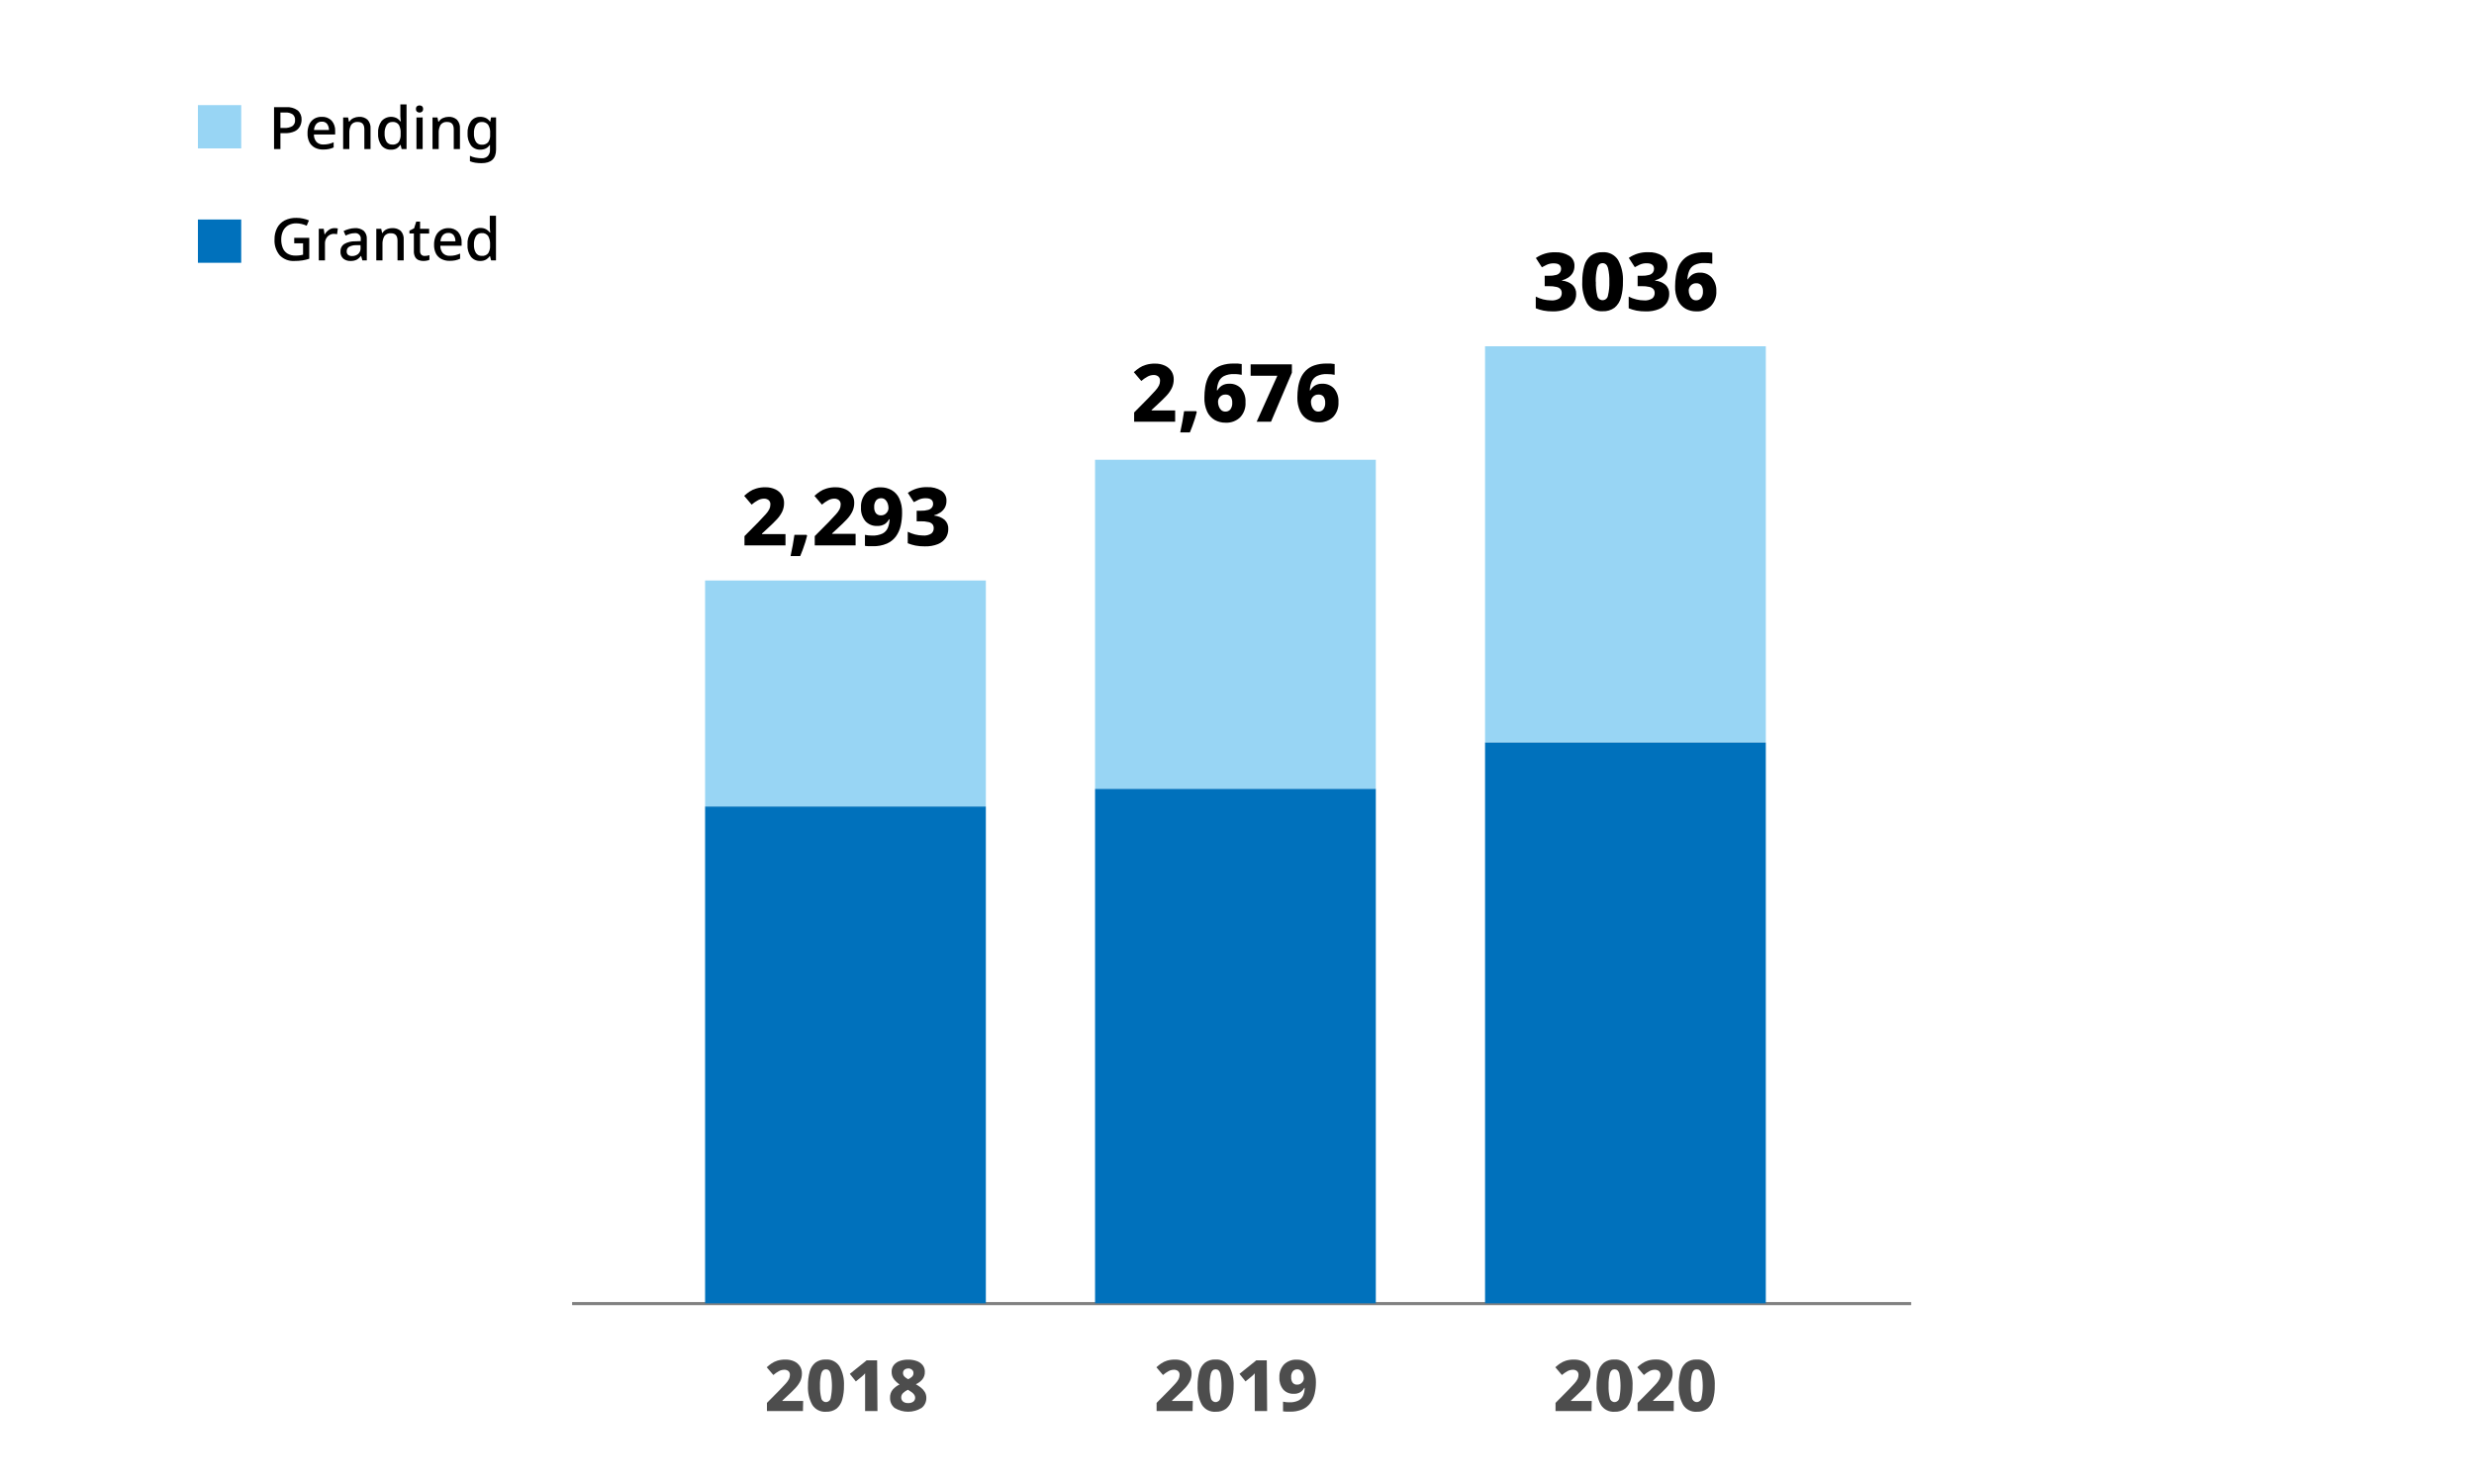
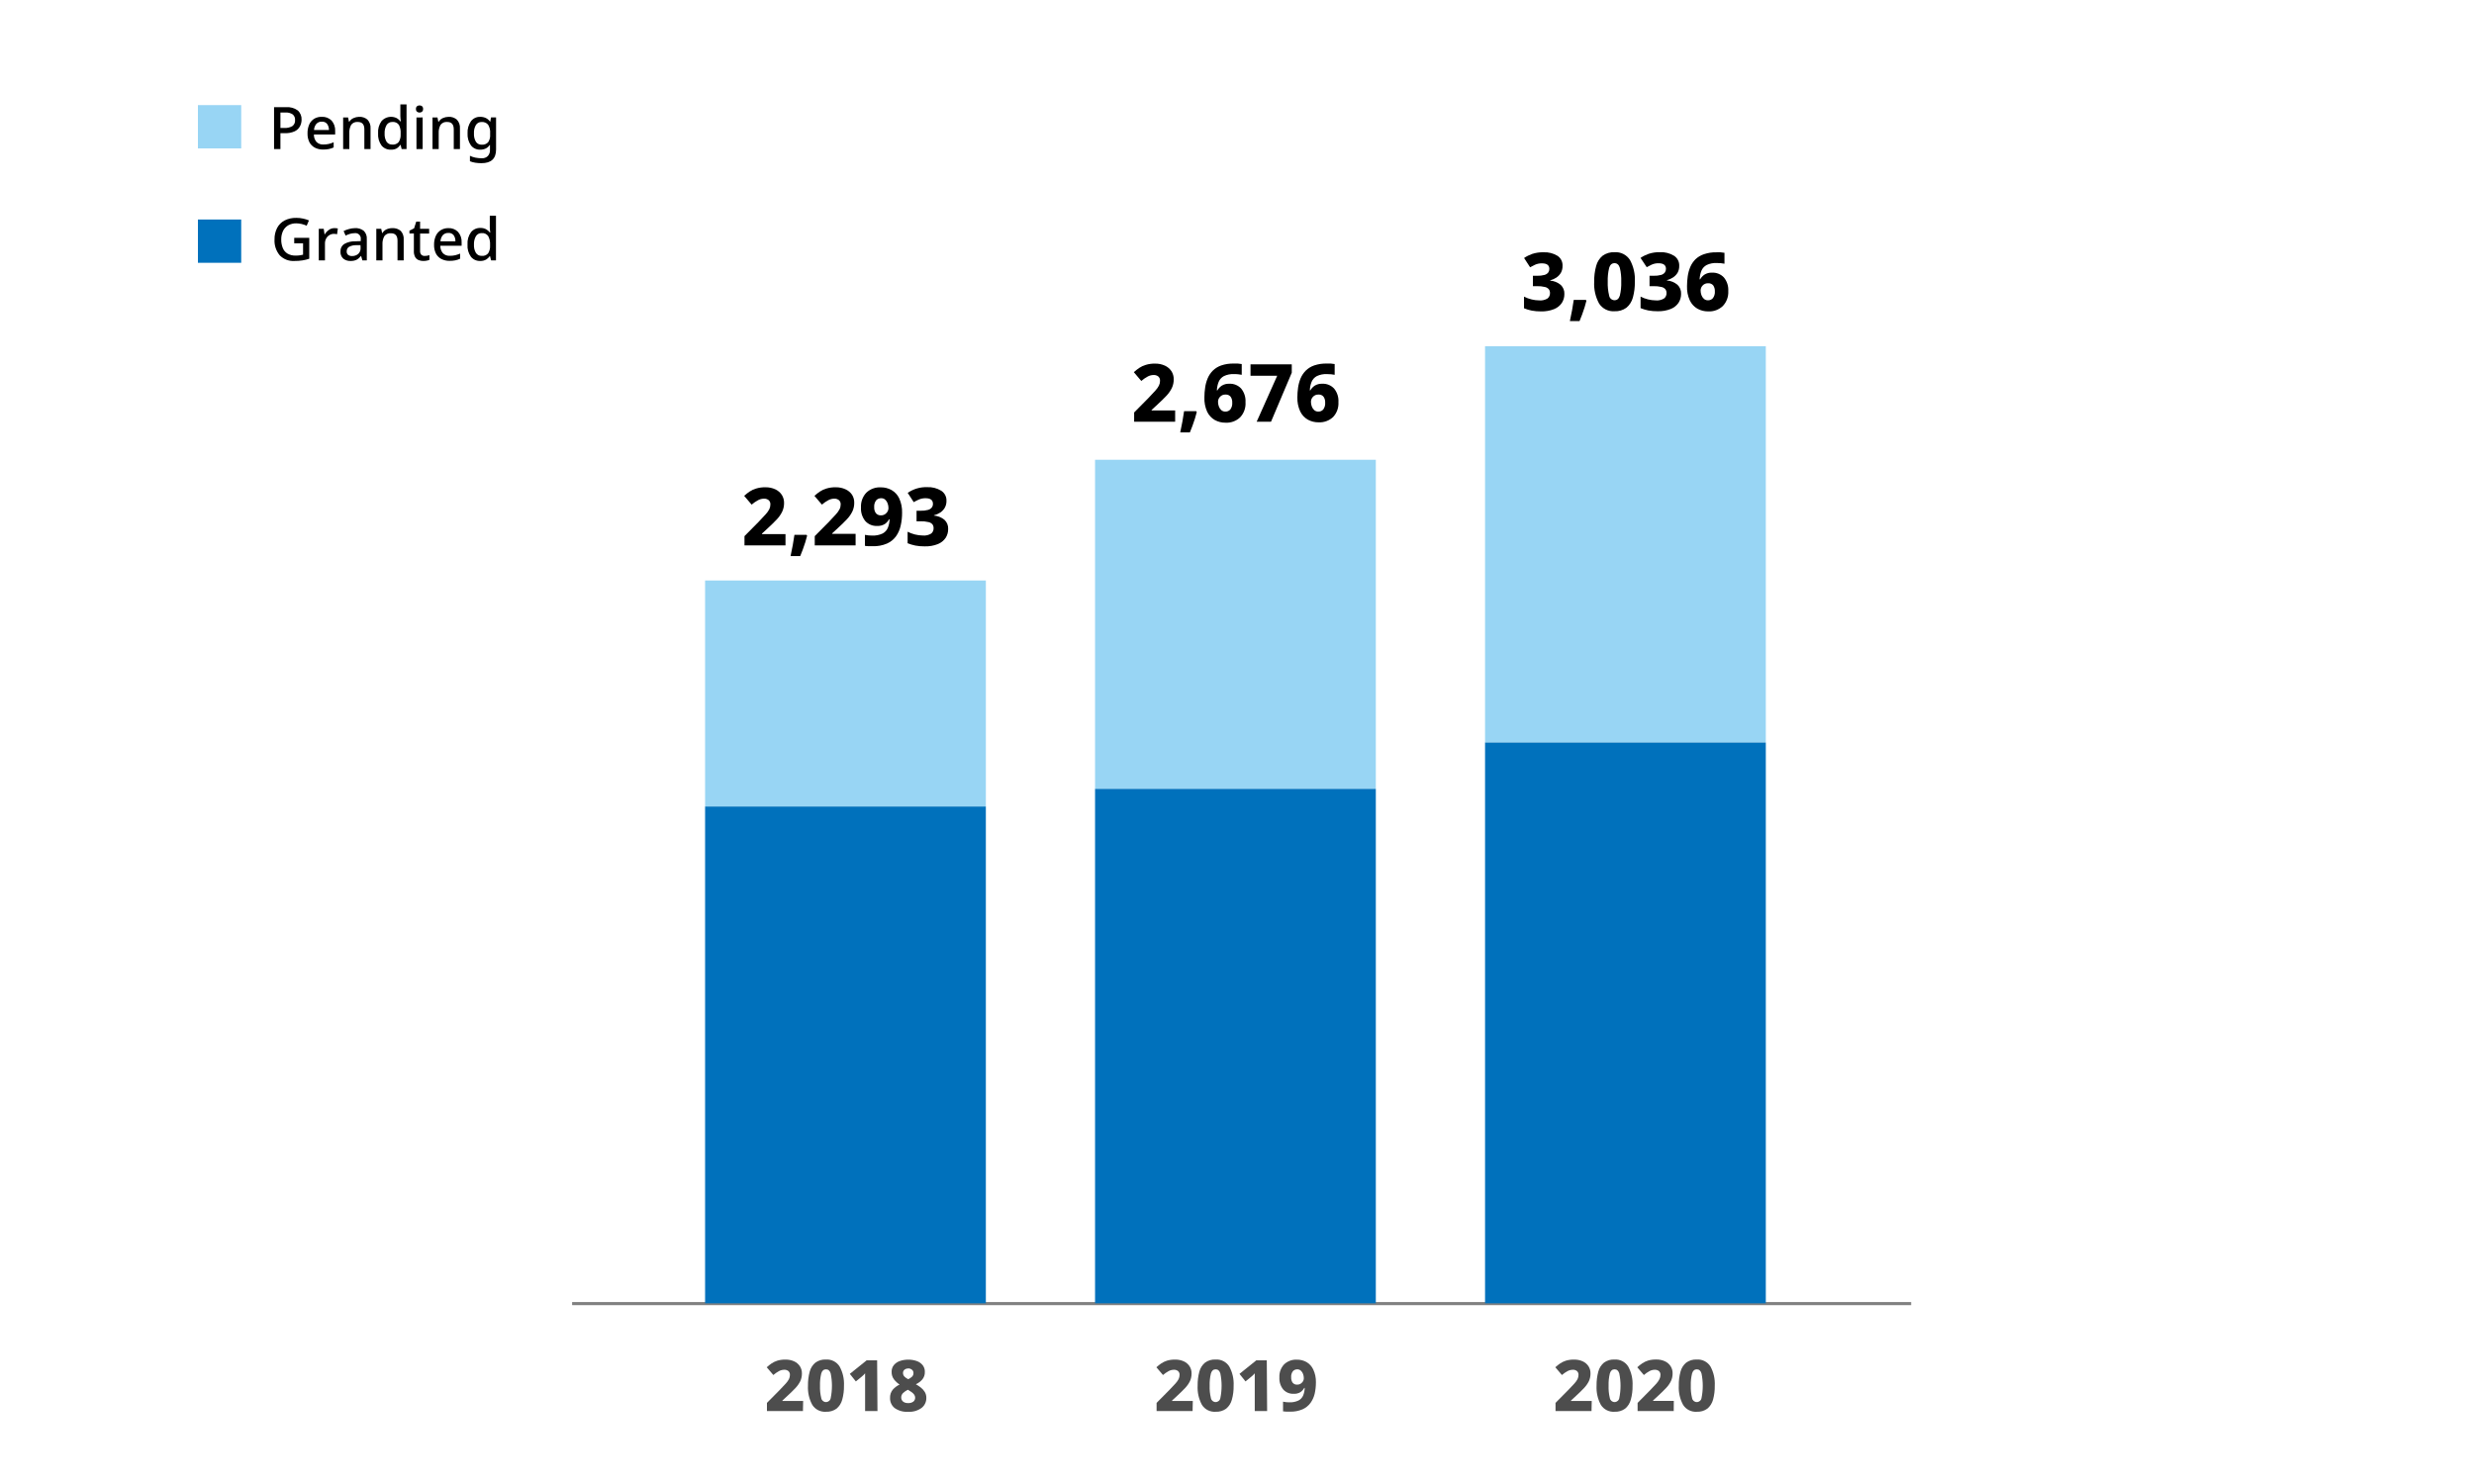
<svg xmlns="http://www.w3.org/2000/svg" viewBox="0 0 800 480">
  <defs>
    <style>.a{fill:none;stroke:gray;stroke-miterlimit:10;}.b{fill:#98d5f4;}.c{fill:#0071bc;}.d{fill:#4d4d4d;}</style>
  </defs>
  <line class="a" x1="185" y1="421.65" x2="618" y2="421.65" />
  <rect class="b" x="228" y="187.76" width="90.79" height="73.11" />
  <rect class="b" x="354.1" y="148.71" width="90.79" height="106.45" />
  <rect class="b" x="480.21" y="112" width="90.79" height="128.17" />
  <rect class="c" x="228" y="260.87" width="90.79" height="160.69" />
  <rect class="c" x="354.1" y="255.16" width="90.79" height="166.4" />
  <rect class="c" x="480.21" y="240.17" width="90.79" height="181.39" />
  <path class="d" d="M259.64,456.41H248v-2.65l4.07-4.11c.83-.86,1.49-1.57,2-2.12a7.06,7.06,0,0,0,1.05-1.46,3.11,3.11,0,0,0,.31-1.35,1.52,1.52,0,0,0-.52-1.27,2,2,0,0,0-1.3-.4,3.67,3.67,0,0,0-1.71.43,10.53,10.53,0,0,0-1.83,1.27l-2.14-2.51a15.23,15.23,0,0,1,1.52-1.21,7.3,7.3,0,0,1,1.9-.92,8.72,8.72,0,0,1,2.63-.35,6.44,6.44,0,0,1,2.85.58,4.43,4.43,0,0,1,1.84,1.59,4.14,4.14,0,0,1,.64,2.29,5.9,5.9,0,0,1-.52,2.51,9,9,0,0,1-1.57,2.23c-.69.73-1.53,1.56-2.53,2.48l-1.7,1.57v.13h6.72Z" />
  <path class="d" d="M272.91,448.2a15.81,15.81,0,0,1-.57,4.53,5.61,5.61,0,0,1-1.84,2.9,5.36,5.36,0,0,1-3.41,1,4.83,4.83,0,0,1-4.43-2.23,11.71,11.71,0,0,1-1.39-6.21,16.27,16.27,0,0,1,.56-4.54,5.62,5.62,0,0,1,1.84-2.91,5.32,5.32,0,0,1,3.42-1A4.83,4.83,0,0,1,271.5,442,11.67,11.67,0,0,1,272.91,448.2Zm-7.75,0a14.61,14.61,0,0,0,.4,4,1.55,1.55,0,0,0,3.06,0,19.9,19.9,0,0,0,0-7.94q-.4-1.35-1.53-1.35t-1.53,1.35A14.71,14.71,0,0,0,265.16,448.2Z" />
  <path class="d" d="M283.74,456.41h-4v-8.86c0-.19,0-.49,0-.89s0-.82,0-1.27,0-.84,0-1.19a7.07,7.07,0,0,1-.5.54l-.6.54-1.89,1.54-1.95-2.44,5.45-4.39h3.38Z" />
-   <path class="d" d="M293.7,439.78a8,8,0,0,1,2.72.44,4.19,4.19,0,0,1,1.92,1.32,3.37,3.37,0,0,1,.72,2.2,3.68,3.68,0,0,1-.82,2.45,6.23,6.23,0,0,1-2.08,1.55,12.3,12.3,0,0,1,1.6,1.06,5.32,5.32,0,0,1,1.27,1.41,3.53,3.53,0,0,1,.51,1.9,4,4,0,0,1-1.53,3.28,8.33,8.33,0,0,1-8.73,0,4,4,0,0,1-1.47-3.24,3.9,3.9,0,0,1,.89-2.71,7.15,7.15,0,0,1,2.19-1.64,7.63,7.63,0,0,1-1.82-1.67,3.89,3.89,0,0,1-.75-2.45,3.32,3.32,0,0,1,.72-2.17,4.31,4.31,0,0,1,1.94-1.32A8.08,8.08,0,0,1,293.7,439.78ZM291.42,452a1.69,1.69,0,0,0,.56,1.31,2.4,2.4,0,0,0,1.65.51,2.6,2.6,0,0,0,1.74-.49,1.59,1.59,0,0,0,.56-1.26,1.61,1.61,0,0,0-.34-1,3.58,3.58,0,0,0-.81-.79c-.32-.22-.62-.41-.9-.58l-.3-.19a5.94,5.94,0,0,0-1.55,1.06A1.94,1.94,0,0,0,291.42,452Zm2.25-9.36a1.83,1.83,0,0,0-1.19.39,1.29,1.29,0,0,0-.48,1.06,1.59,1.59,0,0,0,.49,1.19,4.46,4.46,0,0,0,1.18.83,5.06,5.06,0,0,0,1.18-.76,1.57,1.57,0,0,0,.53-1.26,1.28,1.28,0,0,0-.5-1.06A1.89,1.89,0,0,0,293.67,442.61Z" />
+   <path class="d" d="M293.7,439.78a8,8,0,0,1,2.72.44,4.19,4.19,0,0,1,1.92,1.32,3.37,3.37,0,0,1,.72,2.2,3.63,3.63,0,0,1-.82,2.45,6.23,6.23,0,0,1-2.08,1.55,12.3,12.3,0,0,1,1.6,1.06,5.32,5.32,0,0,1,1.27,1.41,3.53,3.53,0,0,1,.51,1.9,4,4,0,0,1-1.53,3.28,6.69,6.69,0,0,1-4.33,1.25,6.79,6.79,0,0,1-4.4-1.22,4,4,0,0,1-1.47-3.24,4,4,0,0,1,.89-2.71,7.15,7.15,0,0,1,2.19-1.64,7.4,7.4,0,0,1-1.81-1.67,3.83,3.83,0,0,1-.76-2.45,3.32,3.32,0,0,1,.72-2.17,4.31,4.31,0,0,1,1.94-1.32A8.08,8.08,0,0,1,293.7,439.78ZM291.42,452a1.69,1.69,0,0,0,.56,1.31,2.4,2.4,0,0,0,1.65.51,2.6,2.6,0,0,0,1.74-.49,1.59,1.59,0,0,0,.56-1.26,1.66,1.66,0,0,0-.33-1,3.85,3.85,0,0,0-.82-.79c-.32-.22-.62-.41-.9-.58l-.3-.19a5.94,5.94,0,0,0-1.55,1.06A1.94,1.94,0,0,0,291.42,452Zm2.26-9.36a1.84,1.84,0,0,0-1.2.39,1.29,1.29,0,0,0-.48,1.06,1.59,1.59,0,0,0,.49,1.19,4.35,4.35,0,0,0,1.19.83,5,5,0,0,0,1.17-.76,1.57,1.57,0,0,0,.53-1.26,1.28,1.28,0,0,0-.5-1.06A1.88,1.88,0,0,0,293.68,442.61Z" />
  <path class="d" d="M385.64,456.41H374v-2.65l4.07-4.11c.83-.86,1.49-1.57,2-2.12a7.06,7.06,0,0,0,1.05-1.46,3.11,3.11,0,0,0,.31-1.35,1.52,1.52,0,0,0-.52-1.27,2,2,0,0,0-1.3-.4,3.67,3.67,0,0,0-1.71.43,10.53,10.53,0,0,0-1.83,1.27l-2.14-2.51a15.23,15.23,0,0,1,1.52-1.21,7.3,7.3,0,0,1,1.9-.92,8.72,8.72,0,0,1,2.63-.35,6.44,6.44,0,0,1,2.85.58,4.43,4.43,0,0,1,1.84,1.59,4.14,4.14,0,0,1,.64,2.29,5.9,5.9,0,0,1-.52,2.51,9,9,0,0,1-1.57,2.23c-.69.73-1.53,1.56-2.53,2.48l-1.7,1.57v.13h6.72Z" />
  <path class="d" d="M398.91,448.2a15.81,15.81,0,0,1-.57,4.53,5.61,5.61,0,0,1-1.84,2.9,5.36,5.36,0,0,1-3.41,1,4.83,4.83,0,0,1-4.43-2.23,11.71,11.71,0,0,1-1.39-6.21,16.27,16.27,0,0,1,.56-4.54,5.62,5.62,0,0,1,1.84-2.91,5.32,5.32,0,0,1,3.42-1A4.83,4.83,0,0,1,397.5,442,11.67,11.67,0,0,1,398.91,448.2Zm-7.75,0a14.61,14.61,0,0,0,.4,4,1.55,1.55,0,0,0,3.06,0,19.9,19.9,0,0,0,0-7.94q-.4-1.35-1.53-1.35t-1.53,1.35A14.71,14.71,0,0,0,391.16,448.2Z" />
  <path class="d" d="M409.74,456.41h-4v-8.86c0-.19,0-.49,0-.89s0-.82,0-1.27,0-.84,0-1.19a7.07,7.07,0,0,1-.5.54l-.6.54-1.89,1.54-1.95-2.44,5.45-4.39h3.38Z" />
-   <path class="d" d="M425.52,447.09a16.26,16.26,0,0,1-.41,3.7,8.24,8.24,0,0,1-1.35,3,6.46,6.46,0,0,1-2.58,2.06,9.65,9.65,0,0,1-4.06.75c-.32,0-.7,0-1.14,0a9.29,9.29,0,0,1-1.09-.1v-3.13a9.28,9.28,0,0,0,2,.21,6.38,6.38,0,0,0,3-.59,3.33,3.33,0,0,0,1.51-1.64,7.24,7.24,0,0,0,.5-2.44h-.14a4.17,4.17,0,0,1-1.22,1.36,3.77,3.77,0,0,1-2.25.55,4.29,4.29,0,0,1-3.34-1.38,5.68,5.68,0,0,1-1.24-3.91,5.74,5.74,0,0,1,1.52-4.22,5.6,5.6,0,0,1,4.16-1.53,6.17,6.17,0,0,1,3.09.78,5.42,5.42,0,0,1,2.18,2.41A9.19,9.19,0,0,1,425.52,447.09Zm-6-4.18a1.86,1.86,0,0,0-1.45.62,2.87,2.87,0,0,0-.55,2,2.74,2.74,0,0,0,.48,1.71,1.75,1.75,0,0,0,1.47.62,2,2,0,0,0,1.54-.66,2,2,0,0,0,.6-1.39,4.16,4.16,0,0,0-.23-1.35,2.64,2.64,0,0,0-.69-1.08A1.68,1.68,0,0,0,419.54,442.91Z" />
+   <path class="d" d="M425.52,447.09a16.85,16.85,0,0,1-.4,3.7,8.42,8.42,0,0,1-1.36,3,6.46,6.46,0,0,1-2.58,2.06,9.65,9.65,0,0,1-4.06.75c-.32,0-.7,0-1.14,0a9.29,9.29,0,0,1-1.09-.1v-3.13a9.3,9.3,0,0,0,2,.21,6.36,6.36,0,0,0,3-.59,3.29,3.29,0,0,0,1.51-1.64,7.24,7.24,0,0,0,.5-2.44h-.14a4.26,4.26,0,0,1-1.21,1.36,3.83,3.83,0,0,1-2.26.55,4.25,4.25,0,0,1-3.33-1.38,5.63,5.63,0,0,1-1.25-3.91,5.74,5.74,0,0,1,1.52-4.22,5.6,5.6,0,0,1,4.17-1.53,6.16,6.16,0,0,1,3.08.78,5.36,5.36,0,0,1,2.18,2.41A9.19,9.19,0,0,1,425.52,447.09Zm-6-4.18a1.86,1.86,0,0,0-1.45.62,2.87,2.87,0,0,0-.55,2,2.74,2.74,0,0,0,.48,1.71,1.75,1.75,0,0,0,1.47.62,2,2,0,0,0,1.54-.66,2,2,0,0,0,.6-1.39,4.16,4.16,0,0,0-.23-1.35,2.64,2.64,0,0,0-.69-1.08A1.68,1.68,0,0,0,419.54,442.91Z" />
  <path class="d" d="M514.64,456.41H503v-2.65l4.07-4.11c.83-.86,1.49-1.57,2-2.12a7.06,7.06,0,0,0,1.05-1.46,3.11,3.11,0,0,0,.31-1.35,1.52,1.52,0,0,0-.52-1.27,2,2,0,0,0-1.3-.4,3.67,3.67,0,0,0-1.71.43,10.53,10.53,0,0,0-1.83,1.27l-2.14-2.51a15.23,15.23,0,0,1,1.52-1.21,7.3,7.3,0,0,1,1.9-.92,8.72,8.72,0,0,1,2.63-.35,6.44,6.44,0,0,1,2.85.58,4.43,4.43,0,0,1,1.84,1.59,4.14,4.14,0,0,1,.64,2.29,5.9,5.9,0,0,1-.52,2.51,9,9,0,0,1-1.57,2.23c-.69.73-1.53,1.56-2.53,2.48l-1.7,1.57v.13h6.72Z" />
  <path class="d" d="M527.91,448.2a15.81,15.81,0,0,1-.57,4.53,5.61,5.61,0,0,1-1.84,2.9,5.36,5.36,0,0,1-3.41,1,4.83,4.83,0,0,1-4.43-2.23,11.71,11.71,0,0,1-1.39-6.21,16.27,16.27,0,0,1,.56-4.54,5.62,5.62,0,0,1,1.84-2.91,5.32,5.32,0,0,1,3.42-1A4.83,4.83,0,0,1,526.5,442,11.67,11.67,0,0,1,527.91,448.2Zm-7.75,0a14.61,14.61,0,0,0,.4,4,1.55,1.55,0,0,0,3.06,0,19.9,19.9,0,0,0,0-7.94q-.4-1.35-1.53-1.35t-1.53,1.35A14.71,14.71,0,0,0,520.16,448.2Z" />
  <path class="d" d="M541.22,456.41H529.54v-2.65l4.07-4.11c.83-.86,1.49-1.57,2-2.12a6.61,6.61,0,0,0,1-1.46,3,3,0,0,0,.32-1.35,1.52,1.52,0,0,0-.52-1.27,2.06,2.06,0,0,0-1.3-.4,3.64,3.64,0,0,0-1.71.43,10.17,10.17,0,0,0-1.83,1.27l-2.14-2.51A15.23,15.23,0,0,1,531,441a7.23,7.23,0,0,1,1.89-.92,8.84,8.84,0,0,1,2.64-.35,6.44,6.44,0,0,1,2.85.58,4.43,4.43,0,0,1,1.84,1.59,4.14,4.14,0,0,1,.64,2.29,5.76,5.76,0,0,1-.53,2.51,8.71,8.71,0,0,1-1.56,2.23c-.69.73-1.53,1.56-2.53,2.48l-1.7,1.57v.13h6.71Z" />
-   <path class="d" d="M554.49,448.2a15.84,15.84,0,0,1-.56,4.53,5.68,5.68,0,0,1-1.84,2.9,5.38,5.38,0,0,1-3.42,1,4.81,4.81,0,0,1-4.42-2.23,11.71,11.71,0,0,1-1.39-6.21,15.91,15.91,0,0,1,.56-4.54,5.56,5.56,0,0,1,1.84-2.91,5.31,5.31,0,0,1,3.41-1,4.85,4.85,0,0,1,4.42,2.23A11.68,11.68,0,0,1,554.49,448.2Zm-7.75,0a15,15,0,0,0,.4,4,1.55,1.55,0,0,0,3.06,0,19.43,19.43,0,0,0,0-7.94q-.39-1.35-1.53-1.35t-1.53,1.35A15.13,15.13,0,0,0,546.74,448.2Z" />
+   <path class="d" d="M554.49,448.2a15.84,15.84,0,0,1-.56,4.53,5.68,5.68,0,0,1-1.84,2.9,5.36,5.36,0,0,1-3.41,1,4.83,4.83,0,0,1-4.43-2.23,11.71,11.71,0,0,1-1.39-6.21,15.91,15.91,0,0,1,.56-4.54,5.56,5.56,0,0,1,1.84-2.91,5.32,5.32,0,0,1,3.42-1,4.84,4.84,0,0,1,4.41,2.23A11.68,11.68,0,0,1,554.49,448.2Zm-7.75,0a14.54,14.54,0,0,0,.41,4,1.55,1.55,0,0,0,3.06,0,19.9,19.9,0,0,0,0-7.94q-.4-1.35-1.53-1.35t-1.53,1.35A14.64,14.64,0,0,0,546.74,448.2Z" />
  <path d="M380,136.41H366.74v-3l4.6-4.65c.94-1,1.68-1.77,2.24-2.4a7.61,7.61,0,0,0,1.18-1.65,3.3,3.3,0,0,0,.35-1.52,1.7,1.7,0,0,0-.58-1.44,2.35,2.35,0,0,0-1.47-.46,4.15,4.15,0,0,0-1.94.5,11.77,11.77,0,0,0-2.07,1.43l-2.41-2.84a17.59,17.59,0,0,1,1.71-1.36,8,8,0,0,1,2.15-1,9.55,9.55,0,0,1,3-.41,7.3,7.3,0,0,1,3.23.67,5.09,5.09,0,0,1,2.08,1.79,4.75,4.75,0,0,1,.73,2.59,6.55,6.55,0,0,1-.6,2.83,10.06,10.06,0,0,1-1.77,2.53c-.78.83-1.73,1.76-2.86,2.8l-1.92,1.77v.16H380Z" />
  <path d="M386.81,133l.18.28c-.15.63-.35,1.33-.59,2.11s-.51,1.56-.8,2.34-.56,1.49-.84,2.13h-3.12c.24-1.11.48-2.28.71-3.53s.41-2.36.54-3.33Z" />
-   <path d="M389.46,128.53a21.15,21.15,0,0,1,.24-3.17,12,12,0,0,1,.82-3,7.87,7.87,0,0,1,1.65-2.47,7.32,7.32,0,0,1,2.73-1.69,11.77,11.77,0,0,1,4.06-.61c.36,0,.8,0,1.31,0a10.16,10.16,0,0,1,1.26.16v3.48c-.35-.07-.73-.12-1.13-.17s-.86-.06-1.37-.06a6.84,6.84,0,0,0-3.27.65,3.75,3.75,0,0,0-1.68,1.84,8.08,8.08,0,0,0-.58,2.79h.15a4.66,4.66,0,0,1,1.43-1.54,4.25,4.25,0,0,1,2.42-.62,4.92,4.92,0,0,1,3.85,1.56,6.36,6.36,0,0,1,1.4,4.39A6.47,6.47,0,0,1,401,135a6.34,6.34,0,0,1-4.69,1.72,7,7,0,0,1-3.5-.87,6.05,6.05,0,0,1-2.45-2.68A10.1,10.1,0,0,1,389.46,128.53Zm6.79,4.6a2,2,0,0,0,1.6-.7,3.3,3.3,0,0,0,.61-2.21,3.1,3.1,0,0,0-.52-1.9,1.93,1.93,0,0,0-1.64-.7,2.26,2.26,0,0,0-1.79.73,2.34,2.34,0,0,0-.65,1.59,4.54,4.54,0,0,0,.26,1.49,2.94,2.94,0,0,0,.79,1.22A1.93,1.93,0,0,0,396.25,133.13Z" />
-   <path d="M406.36,136.41l6.69-14.87h-8.64v-3.69h13.34v2.7L411,136.41Z" />
-   <path d="M419.52,128.53a22.54,22.54,0,0,1,.23-3.17,12.47,12.47,0,0,1,.82-3,7.87,7.87,0,0,1,1.65-2.47,7.32,7.32,0,0,1,2.73-1.69,11.77,11.77,0,0,1,4.06-.61c.36,0,.8,0,1.31,0a10.16,10.16,0,0,1,1.26.16v3.48c-.34-.07-.72-.12-1.13-.17s-.86-.06-1.36-.06a6.85,6.85,0,0,0-3.28.65,3.75,3.75,0,0,0-1.68,1.84,8.32,8.32,0,0,0-.58,2.79h.16a4.56,4.56,0,0,1,1.43-1.54,4.22,4.22,0,0,1,2.41-.62,4.91,4.91,0,0,1,3.85,1.56,6.31,6.31,0,0,1,1.41,4.39,6.47,6.47,0,0,1-1.73,4.81,6.37,6.37,0,0,1-4.7,1.72,7,7,0,0,1-3.49-.87,6.07,6.07,0,0,1-2.46-2.68A10.11,10.11,0,0,1,419.52,128.53Zm6.79,4.6a2,2,0,0,0,1.59-.7,3.3,3.3,0,0,0,.62-2.21,3.17,3.17,0,0,0-.52-1.9,1.94,1.94,0,0,0-1.64-.7,2.28,2.28,0,0,0-1.8.73,2.34,2.34,0,0,0-.65,1.59,4.54,4.54,0,0,0,.26,1.49,3,3,0,0,0,.8,1.22A1.91,1.91,0,0,0,426.31,133.13Z" />
-   <path d="M509.12,86a4.42,4.42,0,0,1-.54,2.24,4.83,4.83,0,0,1-1.47,1.55,6.86,6.86,0,0,1-2.05.89v.08a6.13,6.13,0,0,1,3.41,1.37,3.78,3.78,0,0,1,1.2,3,5.19,5.19,0,0,1-.81,2.84,5.53,5.53,0,0,1-2.48,2,10.68,10.68,0,0,1-4.33.75,15.26,15.26,0,0,1-2.95-.26,14,14,0,0,1-2.49-.75V95.94a11.16,11.16,0,0,0,4.89,1.22,4.4,4.4,0,0,0,2.75-.64,2.15,2.15,0,0,0,.76-1.75,2,2,0,0,0-.36-1.2,2.28,2.28,0,0,0-1.29-.75,9.72,9.72,0,0,0-2.59-.26H499.5V89.2h1.3a8.22,8.22,0,0,0,2.45-.28,2.25,2.25,0,0,0,1.2-.8A1.91,1.91,0,0,0,504.8,87c0-1.22-.79-1.82-2.39-1.82a5.15,5.15,0,0,0-2.27.47,17.3,17.3,0,0,0-1.55.8l-1.95-3a10.38,10.38,0,0,1,6.29-1.85,7.91,7.91,0,0,1,4.53,1.15A3.68,3.68,0,0,1,509.12,86Z" />
-   <path d="M524.8,91.13a17.84,17.84,0,0,1-.64,5.12,6.39,6.39,0,0,1-2.08,3.28,6.05,6.05,0,0,1-3.86,1.14,5.47,5.47,0,0,1-5-2.52,13.33,13.33,0,0,1-1.57-7,18,18,0,0,1,.64-5.14,6.38,6.38,0,0,1,2.08-3.29,6.05,6.05,0,0,1,3.86-1.14,5.47,5.47,0,0,1,5,2.52A13.19,13.19,0,0,1,524.8,91.13Zm-8.76,0a16.6,16.6,0,0,0,.45,4.48,1.75,1.75,0,0,0,3.46,0,16.6,16.6,0,0,0,.45-4.48,16.89,16.89,0,0,0-.45-4.49c-.3-1-.88-1.52-1.73-1.52s-1.43.51-1.73,1.52A16.89,16.89,0,0,0,516,91.13Z" />
-   <path d="M539.18,86a4.43,4.43,0,0,1-.55,2.24,4.63,4.63,0,0,1-1.47,1.55,6.69,6.69,0,0,1-2,.89v.08a6.17,6.17,0,0,1,3.41,1.37,3.81,3.81,0,0,1,1.19,3,5.27,5.27,0,0,1-.8,2.84,5.56,5.56,0,0,1-2.49,2,10.65,10.65,0,0,1-4.33.75,15.34,15.34,0,0,1-3-.26,13.93,13.93,0,0,1-2.48-.75V95.94a10.73,10.73,0,0,0,2.5.92,10.62,10.62,0,0,0,2.39.3,4.35,4.35,0,0,0,2.74-.64,2.16,2.16,0,0,0,.77-1.75,1.93,1.93,0,0,0-.37-1.2,2.29,2.29,0,0,0-1.28-.75,9.77,9.77,0,0,0-2.59-.26h-1.27V89.2h1.3a8.15,8.15,0,0,0,2.44-.28,2.28,2.28,0,0,0,1.21-.8,2,2,0,0,0,.35-1.15c0-1.22-.8-1.82-2.39-1.82a5.22,5.22,0,0,0-2.28.47,16.89,16.89,0,0,0-1.54.8l-1.95-3A10.38,10.38,0,0,1,533,81.58a7.9,7.9,0,0,1,4.52,1.15A3.69,3.69,0,0,1,539.18,86Z" />
-   <path d="M541.67,92.53a21.15,21.15,0,0,1,.24-3.17,12,12,0,0,1,.81-3,7.9,7.9,0,0,1,1.66-2.47,7.32,7.32,0,0,1,2.73-1.69,11.71,11.71,0,0,1,4-.61c.37,0,.8,0,1.31,0a10.1,10.1,0,0,1,1.27.16V85.3c-.35-.07-.73-.12-1.14-.17s-.86-.06-1.36-.06a6.88,6.88,0,0,0-3.28.65,3.69,3.69,0,0,0-1.67,1.84,8.07,8.07,0,0,0-.59,2.79h.16a4.56,4.56,0,0,1,1.43-1.54,4.23,4.23,0,0,1,2.42-.62,4.9,4.9,0,0,1,3.84,1.56A6.31,6.31,0,0,1,555,94.14,6.47,6.47,0,0,1,553.23,99a6.34,6.34,0,0,1-4.69,1.72,7,7,0,0,1-3.5-.87,6.13,6.13,0,0,1-2.46-2.68A10.11,10.11,0,0,1,541.67,92.53Zm6.79,4.6a2,2,0,0,0,1.6-.7,3.35,3.35,0,0,0,.61-2.21,3.17,3.17,0,0,0-.52-1.9,1.94,1.94,0,0,0-1.64-.7,2.26,2.26,0,0,0-1.79.73,2.29,2.29,0,0,0-.65,1.59,4.29,4.29,0,0,0,.26,1.49,2.84,2.84,0,0,0,.79,1.22A1.91,1.91,0,0,0,548.46,97.13Z" />
+   <path d="M389.46,128.53a21.15,21.15,0,0,1,.24-3.17,12,12,0,0,1,.82-3,7.87,7.87,0,0,1,1.65-2.47,7.32,7.32,0,0,1,2.73-1.69,11.75,11.75,0,0,1,4.05-.61c.37,0,.8,0,1.32,0a10.16,10.16,0,0,1,1.26.16v3.48c-.35-.07-.73-.12-1.13-.17s-.87-.06-1.37-.06a6.84,6.84,0,0,0-3.27.65,3.75,3.75,0,0,0-1.68,1.84,8.31,8.31,0,0,0-.59,2.79h.16a4.66,4.66,0,0,1,1.43-1.54,4.25,4.25,0,0,1,2.42-.62,4.92,4.92,0,0,1,3.85,1.56,6.36,6.36,0,0,1,1.4,4.39A6.47,6.47,0,0,1,401,135a6.34,6.34,0,0,1-4.69,1.72,7,7,0,0,1-3.5-.87,6.13,6.13,0,0,1-2.46-2.68A10.24,10.24,0,0,1,389.46,128.53Zm6.79,4.6a2,2,0,0,0,1.6-.7,3.3,3.3,0,0,0,.61-2.21,3.1,3.1,0,0,0-.52-1.9,1.93,1.93,0,0,0-1.64-.7,2.26,2.26,0,0,0-1.79.73,2.29,2.29,0,0,0-.65,1.59,4.29,4.29,0,0,0,.26,1.49,2.94,2.94,0,0,0,.79,1.22A1.93,1.93,0,0,0,396.25,133.13Z" />
+   <path d="M406.36,136.41,413,121.54h-8.63v-3.69h13.34v2.7L411,136.41Z" />
+   <path d="M419.52,128.53a22.54,22.54,0,0,1,.23-3.17,12.47,12.47,0,0,1,.82-3,7.87,7.87,0,0,1,1.65-2.47,7.32,7.32,0,0,1,2.73-1.69,11.77,11.77,0,0,1,4.06-.61c.36,0,.8,0,1.31,0a10.16,10.16,0,0,1,1.26.16v3.48c-.34-.07-.72-.12-1.13-.17s-.86-.06-1.36-.06a6.85,6.85,0,0,0-3.28.65,3.75,3.75,0,0,0-1.68,1.84,8.08,8.08,0,0,0-.58,2.79h.15a4.77,4.77,0,0,1,1.43-1.54,4.28,4.28,0,0,1,2.42-.62,4.92,4.92,0,0,1,3.85,1.56,6.31,6.31,0,0,1,1.4,4.39,6.46,6.46,0,0,1-1.72,4.81,6.37,6.37,0,0,1-4.7,1.72,7,7,0,0,1-3.49-.87,6.07,6.07,0,0,1-2.46-2.68A10.11,10.11,0,0,1,419.52,128.53Zm6.78,4.6a2,2,0,0,0,1.6-.7,3.3,3.3,0,0,0,.61-2.21,3.1,3.1,0,0,0-.52-1.9,1.91,1.91,0,0,0-1.63-.7,2.28,2.28,0,0,0-1.8.73,2.34,2.34,0,0,0-.65,1.59,4.54,4.54,0,0,0,.26,1.49,3,3,0,0,0,.8,1.22A1.91,1.91,0,0,0,426.3,133.13Z" />
+   <path d="M505.27,86a4.42,4.42,0,0,1-.54,2.24,4.83,4.83,0,0,1-1.47,1.55,6.91,6.91,0,0,1-2,.89v.08a6.1,6.1,0,0,1,3.4,1.37,3.78,3.78,0,0,1,1.2,3,5.19,5.19,0,0,1-.81,2.84,5.48,5.48,0,0,1-2.48,2,10.68,10.68,0,0,1-4.33.75,15.26,15.26,0,0,1-2.95-.26,13.69,13.69,0,0,1-2.48-.75V95.94a10.66,10.66,0,0,0,2.49.92,10.77,10.77,0,0,0,2.4.3,4.37,4.37,0,0,0,2.74-.64,2.16,2.16,0,0,0,.77-1.75,2,2,0,0,0-.37-1.2,2.28,2.28,0,0,0-1.29-.75,9.63,9.63,0,0,0-2.58-.26h-1.28V89.2H497a8.17,8.17,0,0,0,2.45-.28,2.32,2.32,0,0,0,1.21-.8A2,2,0,0,0,501,87c0-1.22-.8-1.82-2.39-1.82a5.22,5.22,0,0,0-2.28.47,17.3,17.3,0,0,0-1.55.8l-1.95-3a11.1,11.1,0,0,1,2.6-1.31,10.89,10.89,0,0,1,3.69-.54,7.91,7.91,0,0,1,4.53,1.15A3.68,3.68,0,0,1,505.27,86Z" />
+   <path d="M512.81,97l.18.28c-.15.63-.35,1.33-.59,2.11s-.51,1.56-.8,2.34-.56,1.49-.84,2.13h-3.12c.24-1.11.48-2.28.71-3.53s.41-2.36.54-3.33Z" />
+   <path d="M528.65,91.13a18.2,18.2,0,0,1-.64,5.12,6.45,6.45,0,0,1-2.08,3.28,6.05,6.05,0,0,1-3.86,1.14,5.47,5.47,0,0,1-5-2.52,13.23,13.23,0,0,1-1.57-7,18,18,0,0,1,.64-5.14,6.38,6.38,0,0,1,2.08-3.29,6.05,6.05,0,0,1,3.86-1.14,5.47,5.47,0,0,1,5,2.52A13.19,13.19,0,0,1,528.65,91.13Zm-8.77,0a16.52,16.52,0,0,0,.46,4.48,1.77,1.77,0,0,0,1.73,1.5c.85,0,1.42-.5,1.73-1.5a16.6,16.6,0,0,0,.45-4.48,16.89,16.89,0,0,0-.45-4.49c-.31-1-.88-1.52-1.73-1.52s-1.43.51-1.73,1.52A16.81,16.81,0,0,0,519.88,91.13Z" />
+   <path d="M543,86a4.42,4.42,0,0,1-.54,2.24A4.83,4.83,0,0,1,541,89.74a6.91,6.91,0,0,1-2,.89v.08a6.1,6.1,0,0,1,3.4,1.37,3.78,3.78,0,0,1,1.2,3,5.19,5.19,0,0,1-.81,2.84,5.48,5.48,0,0,1-2.48,2,10.68,10.68,0,0,1-4.33.75,15.26,15.26,0,0,1-3-.26,13.93,13.93,0,0,1-2.48-.75V95.94a11.07,11.07,0,0,0,4.89,1.22,4.37,4.37,0,0,0,2.74-.64,2.16,2.16,0,0,0,.77-1.75,2,2,0,0,0-.37-1.2,2.28,2.28,0,0,0-1.29-.75,9.63,9.63,0,0,0-2.58-.26H533.4V89.2h1.3a8.17,8.17,0,0,0,2.45-.28,2.32,2.32,0,0,0,1.21-.8,2,2,0,0,0,.35-1.15c0-1.22-.8-1.82-2.39-1.82a5.22,5.22,0,0,0-2.28.47,17.3,17.3,0,0,0-1.55.8l-2-3a11.1,11.1,0,0,1,2.6-1.31,10.91,10.91,0,0,1,3.7-.54,7.9,7.9,0,0,1,4.52,1.15A3.68,3.68,0,0,1,543,86Z" />
+   <path d="M545.52,92.53a22.54,22.54,0,0,1,.23-3.17,12.47,12.47,0,0,1,.82-3,7.87,7.87,0,0,1,1.65-2.47A7.32,7.32,0,0,1,551,82.22a11.77,11.77,0,0,1,4.06-.61c.36,0,.8,0,1.31,0a10.16,10.16,0,0,1,1.26.16V85.3c-.34-.07-.72-.12-1.13-.17s-.86-.06-1.36-.06a6.85,6.85,0,0,0-3.28.65,3.75,3.75,0,0,0-1.68,1.84,8.32,8.32,0,0,0-.58,2.79h.16a4.56,4.56,0,0,1,1.43-1.54,4.22,4.22,0,0,1,2.41-.62,4.91,4.91,0,0,1,3.85,1.56,6.31,6.31,0,0,1,1.41,4.39A6.47,6.47,0,0,1,557.08,99a6.37,6.37,0,0,1-4.7,1.72,7,7,0,0,1-3.49-.87,6.07,6.07,0,0,1-2.46-2.68A10.11,10.11,0,0,1,545.52,92.53Zm6.79,4.6a2,2,0,0,0,1.59-.7,3.3,3.3,0,0,0,.62-2.21,3.17,3.17,0,0,0-.52-1.9,1.94,1.94,0,0,0-1.64-.7,2.28,2.28,0,0,0-1.8.73,2.34,2.34,0,0,0-.65,1.59,4.54,4.54,0,0,0,.26,1.49,3,3,0,0,0,.8,1.22A1.91,1.91,0,0,0,552.31,97.13Z" />
  <path d="M254,176.41H240.74v-3l4.6-4.65c.94-1,1.68-1.77,2.24-2.4a7.61,7.61,0,0,0,1.18-1.65,3.3,3.3,0,0,0,.35-1.52,1.7,1.7,0,0,0-.58-1.44,2.35,2.35,0,0,0-1.47-.46,4.15,4.15,0,0,0-1.94.5,11.77,11.77,0,0,0-2.07,1.43l-2.41-2.84a17.59,17.59,0,0,1,1.71-1.36,8,8,0,0,1,2.15-1,9.55,9.55,0,0,1,3-.41,7.3,7.3,0,0,1,3.23.67,5.09,5.09,0,0,1,2.08,1.79,4.75,4.75,0,0,1,.73,2.59,6.55,6.55,0,0,1-.6,2.83,10.06,10.06,0,0,1-1.77,2.53c-.78.83-1.73,1.76-2.86,2.8l-1.92,1.77v.16H254Z" />
  <path d="M260.81,173l.18.28c-.15.63-.35,1.33-.59,2.11s-.51,1.56-.8,2.34-.56,1.49-.84,2.13h-3.12c.24-1.11.48-2.28.71-3.53s.41-2.36.54-3.33Z" />
-   <path d="M276.67,176.41H263.46v-3l4.61-4.65c.93-1,1.68-1.77,2.23-2.4a7.7,7.7,0,0,0,1.19-1.65,3.43,3.43,0,0,0,.35-1.52,1.7,1.7,0,0,0-.59-1.44,2.35,2.35,0,0,0-1.47-.46,4.11,4.11,0,0,0-1.93.5,11.08,11.08,0,0,0-2.07,1.43l-2.42-2.84a17.73,17.73,0,0,1,1.72-1.36,7.89,7.89,0,0,1,2.14-1,9.62,9.62,0,0,1,3-.41,7.25,7.25,0,0,1,3.22.67A5,5,0,0,1,275.5,160a4.66,4.66,0,0,1,.73,2.59,6.55,6.55,0,0,1-.6,2.83,10.06,10.06,0,0,1-1.77,2.53c-.78.83-1.73,1.76-2.86,2.8l-1.92,1.77v.16h7.59Z" />
-   <path d="M291.7,165.88a18.64,18.64,0,0,1-.45,4.17,9.51,9.51,0,0,1-1.54,3.45,7.24,7.24,0,0,1-2.91,2.32,10.84,10.84,0,0,1-4.59.85c-.36,0-.79,0-1.29,0s-.9-.07-1.23-.12V173a11,11,0,0,0,2.29.23,7.26,7.26,0,0,0,3.42-.66,3.7,3.7,0,0,0,1.7-1.86,8.25,8.25,0,0,0,.57-2.76h-.16a4.81,4.81,0,0,1-1.37,1.54,4.4,4.4,0,0,1-2.55.62,4.81,4.81,0,0,1-3.77-1.56,6.36,6.36,0,0,1-1.41-4.42,6.48,6.48,0,0,1,1.72-4.77,6.34,6.34,0,0,1,4.71-1.73,6.93,6.93,0,0,1,3.48.89,6.12,6.12,0,0,1,2.47,2.71A10.44,10.44,0,0,1,291.7,165.88Zm-6.76-4.73a2.08,2.08,0,0,0-1.64.7,3.3,3.3,0,0,0-.62,2.21,3.06,3.06,0,0,0,.54,1.92,2,2,0,0,0,1.67.71,2.23,2.23,0,0,0,1.74-.75,2.29,2.29,0,0,0,.68-1.57,4.62,4.62,0,0,0-.26-1.52,3.13,3.13,0,0,0-.78-1.22A1.89,1.89,0,0,0,284.94,161.15Z" />
-   <path d="M306.05,162a4.42,4.42,0,0,1-.54,2.24,4.83,4.83,0,0,1-1.47,1.55,6.91,6.91,0,0,1-2,.89v.08a6.13,6.13,0,0,1,3.4,1.37,3.78,3.78,0,0,1,1.2,3,5.19,5.19,0,0,1-.81,2.84,5.53,5.53,0,0,1-2.48,2,10.68,10.68,0,0,1-4.33.75,15.26,15.26,0,0,1-3-.26,14,14,0,0,1-2.49-.75v-3.72a11.16,11.16,0,0,0,4.89,1.22,4.38,4.38,0,0,0,2.75-.64,2.15,2.15,0,0,0,.76-1.75,2,2,0,0,0-.36-1.2,2.28,2.28,0,0,0-1.29-.75,9.68,9.68,0,0,0-2.58-.26h-1.28V165.2h1.3a8.22,8.22,0,0,0,2.45-.28,2.25,2.25,0,0,0,1.2-.8,1.92,1.92,0,0,0,.36-1.15c0-1.22-.8-1.82-2.4-1.82a5.18,5.18,0,0,0-2.27.47,17.3,17.3,0,0,0-1.55.8l-1.95-3a10.38,10.38,0,0,1,6.29-1.85,7.91,7.91,0,0,1,4.53,1.15A3.68,3.68,0,0,1,306.05,162Z" />
+   <path d="M276.67,176.41H263.46v-3l4.61-4.65c.93-1,1.68-1.77,2.23-2.4a7.28,7.28,0,0,0,1.18-1.65,3.3,3.3,0,0,0,.36-1.52,1.7,1.7,0,0,0-.59-1.44,2.35,2.35,0,0,0-1.47-.46,4.18,4.18,0,0,0-1.94.5,11.37,11.37,0,0,0-2.06,1.43l-2.42-2.84a17.73,17.73,0,0,1,1.72-1.36,7.89,7.89,0,0,1,2.14-1,9.62,9.62,0,0,1,3-.41,7.25,7.25,0,0,1,3.22.67A5,5,0,0,1,275.5,160a4.66,4.66,0,0,1,.73,2.59,6.55,6.55,0,0,1-.6,2.83,10.06,10.06,0,0,1-1.77,2.53c-.78.83-1.73,1.76-2.86,2.8l-1.92,1.77v.16h7.59Z" />
+   <path d="M291.7,165.88a18.07,18.07,0,0,1-.46,4.17,9.33,9.33,0,0,1-1.53,3.45,7.24,7.24,0,0,1-2.91,2.32,10.84,10.84,0,0,1-4.59.85c-.37,0-.79,0-1.29,0s-.9-.07-1.23-.12V173a11,11,0,0,0,2.28.23,7.2,7.2,0,0,0,3.42-.66,3.68,3.68,0,0,0,1.71-1.86,8.25,8.25,0,0,0,.57-2.76h-.16a4.72,4.72,0,0,1-1.38,1.54,4.34,4.34,0,0,1-2.54.62,4.81,4.81,0,0,1-3.77-1.56,6.36,6.36,0,0,1-1.41-4.42,6.48,6.48,0,0,1,1.72-4.77,6.33,6.33,0,0,1,4.7-1.73,6.94,6.94,0,0,1,3.49.89,6.12,6.12,0,0,1,2.47,2.71A10.44,10.44,0,0,1,291.7,165.88Zm-6.76-4.73a2.08,2.08,0,0,0-1.64.7,3.24,3.24,0,0,0-.62,2.21,3.06,3.06,0,0,0,.54,1.92,2,2,0,0,0,1.67.71,2.23,2.23,0,0,0,1.74-.75,2.28,2.28,0,0,0,.67-1.57,4.38,4.38,0,0,0-.26-1.52,2.92,2.92,0,0,0-.78-1.22A1.85,1.85,0,0,0,284.94,161.15Z" />
+   <path d="M306.05,162a4.33,4.33,0,0,1-.55,2.24,4.7,4.7,0,0,1-1.46,1.55,6.86,6.86,0,0,1-2.05.89v.08a6.13,6.13,0,0,1,3.41,1.37,3.78,3.78,0,0,1,1.2,3,5.19,5.19,0,0,1-.81,2.84,5.53,5.53,0,0,1-2.48,2,10.68,10.68,0,0,1-4.33.75,15.26,15.26,0,0,1-3-.26,14,14,0,0,1-2.49-.75v-3.72a11.16,11.16,0,0,0,4.89,1.22,4.4,4.4,0,0,0,2.75-.64,2.15,2.15,0,0,0,.76-1.75,2,2,0,0,0-.36-1.2,2.28,2.28,0,0,0-1.29-.75,9.72,9.72,0,0,0-2.59-.26h-1.27V165.2h1.3a8.1,8.1,0,0,0,2.44-.28,2.24,2.24,0,0,0,1.21-.8,1.91,1.91,0,0,0,.35-1.15c0-1.22-.79-1.82-2.39-1.82a5.15,5.15,0,0,0-2.27.47,16,16,0,0,0-1.55.8l-1.95-3a10.38,10.38,0,0,1,6.29-1.85,7.91,7.91,0,0,1,4.53,1.15A3.68,3.68,0,0,1,306.05,162Z" />
  <rect class="b" x="64" y="34" width="14" height="14" />
  <rect class="c" x="64" y="71" width="14" height="14" />
  <path d="M92.42,34.66a5.8,5.8,0,0,1,3.88,1.07,3.79,3.79,0,0,1,1.22,3A4.58,4.58,0,0,1,97,40.85a3.7,3.7,0,0,1-1.68,1.61,6.94,6.94,0,0,1-3.19.61H90.68v5.15H88.62V34.66Zm-.15,1.73H90.68v5h1.23a4.85,4.85,0,0,0,2.61-.58,2.19,2.19,0,0,0,.89-2A2.17,2.17,0,0,0,94.65,37,3.84,3.84,0,0,0,92.27,36.39Z" />
  <path d="M104.05,37.79A4.16,4.16,0,0,1,107.23,39a4.79,4.79,0,0,1,1.15,3.39v1.1h-6.87a3.5,3.5,0,0,0,.82,2.41,2.91,2.91,0,0,0,2.22.84,7.66,7.66,0,0,0,1.75-.18,8.78,8.78,0,0,0,1.59-.54v1.67a7.33,7.33,0,0,1-1.56.52,9.14,9.14,0,0,1-1.86.16,5.53,5.53,0,0,1-2.62-.59,4.2,4.2,0,0,1-1.78-1.74,6,6,0,0,1-.63-2.89,6.8,6.8,0,0,1,.57-2.93,4.27,4.27,0,0,1,1.62-1.83A4.49,4.49,0,0,1,104.05,37.79Zm0,1.56a2.27,2.27,0,0,0-1.74.7,3.35,3.35,0,0,0-.77,2h4.83a3.27,3.27,0,0,0-.58-1.95A2,2,0,0,0,104.05,39.35Z" />
  <path d="M116.08,37.79a3.85,3.85,0,0,1,2.74.9,3.78,3.78,0,0,1,1,2.86v6.67h-2V41.84c0-1.6-.7-2.39-2.11-2.39a2.37,2.37,0,0,0-2.16.93,5,5,0,0,0-.59,2.68v5.16h-2V38h1.6l.28,1.37h.12a3,3,0,0,1,1.36-1.18A4.51,4.51,0,0,1,116.08,37.79Z" />
  <path d="M126.38,48.41a3.71,3.71,0,0,1-3-1.33,6,6,0,0,1-1.12-3.95,6,6,0,0,1,1.14-4,4.13,4.13,0,0,1,4.91-.91,4,4,0,0,1,1.19,1.06h.12c0-.17-.06-.43-.1-.78a7.65,7.65,0,0,1-.06-.89V33.78h2V48.22h-1.58l-.34-1.36h-.1A3.87,3.87,0,0,1,128.3,48,3.69,3.69,0,0,1,126.38,48.41Zm.47-1.65a2.4,2.4,0,0,0,2.08-.82,4.24,4.24,0,0,0,.62-2.48v-.31A5.29,5.29,0,0,0,129,40.4a2.29,2.29,0,0,0-2.14-.95,2.08,2.08,0,0,0-1.86,1,5.07,5.07,0,0,0-.63,2.74,4.73,4.73,0,0,0,.63,2.66A2.12,2.12,0,0,0,126.85,46.76Z" />
  <path d="M135.67,34.09a1.32,1.32,0,0,1,.8.26,1.1,1.1,0,0,1,.34.9,1.09,1.09,0,0,1-.34.88,1.28,1.28,0,0,1-.8.28,1.29,1.29,0,0,1-.82-.28,1.06,1.06,0,0,1-.34-.88,1.07,1.07,0,0,1,.34-.9A1.34,1.34,0,0,1,135.67,34.09Zm1,3.89V48.22h-2V38Z" />
  <path d="M145,37.79a3.81,3.81,0,0,1,2.73.9,3.74,3.74,0,0,1,1,2.86v6.67h-2V41.84c0-1.6-.7-2.39-2.11-2.39a2.37,2.37,0,0,0-2.16.93,5,5,0,0,0-.6,2.68v5.16h-2V38h1.6l.28,1.37h.12a3,3,0,0,1,1.35-1.18A4.59,4.59,0,0,1,145,37.79Z" />
  <path d="M155.31,37.79a4.16,4.16,0,0,1,1.79.38,3.56,3.56,0,0,1,1.35,1.16h.09l.23-1.35h1.64V48.36q0,4.43-4.74,4.42a12.81,12.81,0,0,1-2-.15,7.93,7.93,0,0,1-1.71-.47V50.39a6.91,6.91,0,0,0,1.78.6,10.56,10.56,0,0,0,2.08.2,2.57,2.57,0,0,0,1.93-.72,2.75,2.75,0,0,0,.69-2v-.34c0-.17,0-.38,0-.65s0-.47,0-.6h-.08a3.19,3.19,0,0,1-1.3,1.16,4,4,0,0,1-1.78.37,3.63,3.63,0,0,1-3-1.39,6.16,6.16,0,0,1-1.09-3.89,6.27,6.27,0,0,1,1.09-3.9A3.59,3.59,0,0,1,155.31,37.79Zm.42,1.67a2.07,2.07,0,0,0-1.83.95,4.82,4.82,0,0,0-.64,2.74,4.77,4.77,0,0,0,.64,2.72,2.12,2.12,0,0,0,1.87.93,2.57,2.57,0,0,0,2.06-.77,3.84,3.84,0,0,0,.66-2.52v-.38a4.56,4.56,0,0,0-.67-2.82A2.5,2.5,0,0,0,155.73,39.46Z" />
  <path d="M95.14,76.93H100v6.76a14,14,0,0,1-2.21.54,16.43,16.43,0,0,1-2.57.18,6.1,6.1,0,0,1-4.78-1.84,7.38,7.38,0,0,1-1.67-5.13,7.79,7.79,0,0,1,.83-3.69A5.74,5.74,0,0,1,92,71.32a8,8,0,0,1,3.82-.85A9.39,9.39,0,0,1,98,70.7a10.56,10.56,0,0,1,1.9.59L99.17,73a10.07,10.07,0,0,0-1.58-.54,7.65,7.65,0,0,0-1.8-.22,5.14,5.14,0,0,0-2.6.64,4.27,4.27,0,0,0-1.67,1.82,6.28,6.28,0,0,0-.58,2.77,7.14,7.14,0,0,0,.48,2.7A3.78,3.78,0,0,0,92.92,82a4.88,4.88,0,0,0,2.68.67A9,9,0,0,0,97,82.58c.37-.06.71-.12,1-.2V78.7H95.14Z" />
  <path d="M108.12,73.79a5.62,5.62,0,0,1,1.12.1L109,75.77a3.88,3.88,0,0,0-1-.13,2.77,2.77,0,0,0-1.44.38,2.81,2.81,0,0,0-1.07,1.09,3.32,3.32,0,0,0-.41,1.72v5.39h-2V74h1.6l.27,1.83H105a4.67,4.67,0,0,1,1.28-1.42A3,3,0,0,1,108.12,73.79Z" />
  <path d="M114.73,73.79a4.22,4.22,0,0,1,2.88.85,3.35,3.35,0,0,1,1,2.65v6.93h-1.43l-.4-1.42h-.07a4.58,4.58,0,0,1-1.4,1.22,4.34,4.34,0,0,1-2,.39,3.5,3.5,0,0,1-2.3-.75,2.85,2.85,0,0,1-.91-2.34,2.69,2.69,0,0,1,1.19-2.39,6.84,6.84,0,0,1,3.61-.88l1.75-.06v-.57a1.74,1.74,0,0,0-2-2,5.12,5.12,0,0,0-1.51.23,9.23,9.23,0,0,0-1.38.55l-.65-1.46a7.87,7.87,0,0,1,1.66-.64A7.55,7.55,0,0,1,114.73,73.79Zm1.84,5.51-1.36,0a4.54,4.54,0,0,0-2.43.59,1.66,1.66,0,0,0-.67,1.41,1.36,1.36,0,0,0,.47,1.15,2,2,0,0,0,1.24.37,3,3,0,0,0,2-.67,2.47,2.47,0,0,0,.78-2Z" />
  <path d="M126.85,73.79a3.83,3.83,0,0,1,2.74.9,3.78,3.78,0,0,1,.95,2.86v6.67h-2V77.84c0-1.6-.7-2.39-2.11-2.39a2.36,2.36,0,0,0-2.15.93,5,5,0,0,0-.6,2.68v5.16h-2V74h1.59l.29,1.37h.11A3,3,0,0,1,125,74.17,4.58,4.58,0,0,1,126.85,73.79Z" />
  <path d="M137.32,82.78a4.4,4.4,0,0,0,1.54-.25v1.52a3.8,3.8,0,0,1-.87.26,6,6,0,0,1-1.11.1,4,4,0,0,1-1.52-.28,2.28,2.28,0,0,1-1.12-1,3.84,3.84,0,0,1-.41-2V75.52H132.4v-.91l1.5-.76.7-2.17h1.24V74h2.93v1.54h-2.93v5.63a1.66,1.66,0,0,0,.41,1.23A1.45,1.45,0,0,0,137.32,82.78Z" />
  <path d="M144.94,73.79A4.12,4.12,0,0,1,148.11,75a4.75,4.75,0,0,1,1.16,3.39v1.1h-6.88a3.55,3.55,0,0,0,.83,2.41,2.9,2.9,0,0,0,2.21.84,7.75,7.75,0,0,0,1.76-.18,9.05,9.05,0,0,0,1.59-.54v1.67a7.33,7.33,0,0,1-1.56.52,9.14,9.14,0,0,1-1.86.16,5.53,5.53,0,0,1-2.62-.59A4.15,4.15,0,0,1,141,82.08a6,6,0,0,1-.64-2.89,6.8,6.8,0,0,1,.58-2.93,4.27,4.27,0,0,1,1.62-1.83A4.49,4.49,0,0,1,144.94,73.79Zm0,1.56a2.27,2.27,0,0,0-1.74.7,3.35,3.35,0,0,0-.77,2h4.83a3.27,3.27,0,0,0-.58-2A2,2,0,0,0,144.94,75.35Z" />
  <path d="M155.3,84.41a3.7,3.7,0,0,1-3-1.33,6,6,0,0,1-1.12-4,6,6,0,0,1,1.14-4,3.73,3.73,0,0,1,3-1.35,3.68,3.68,0,0,1,1.9.44,3.88,3.88,0,0,1,1.2,1.06h.11l-.09-.78a7.65,7.65,0,0,1-.06-.89V69.78h2V84.22h-1.58l-.34-1.36h-.1a3.79,3.79,0,0,1-1.18,1.1A3.62,3.62,0,0,1,155.3,84.41Zm.47-1.65a2.4,2.4,0,0,0,2.08-.82,4.24,4.24,0,0,0,.62-2.48v-.31a5.29,5.29,0,0,0-.58-2.75,2.29,2.29,0,0,0-2.14-1,2.08,2.08,0,0,0-1.86,1,5.07,5.07,0,0,0-.63,2.74,4.73,4.73,0,0,0,.63,2.66A2.12,2.12,0,0,0,155.77,82.76Z" />
</svg>
